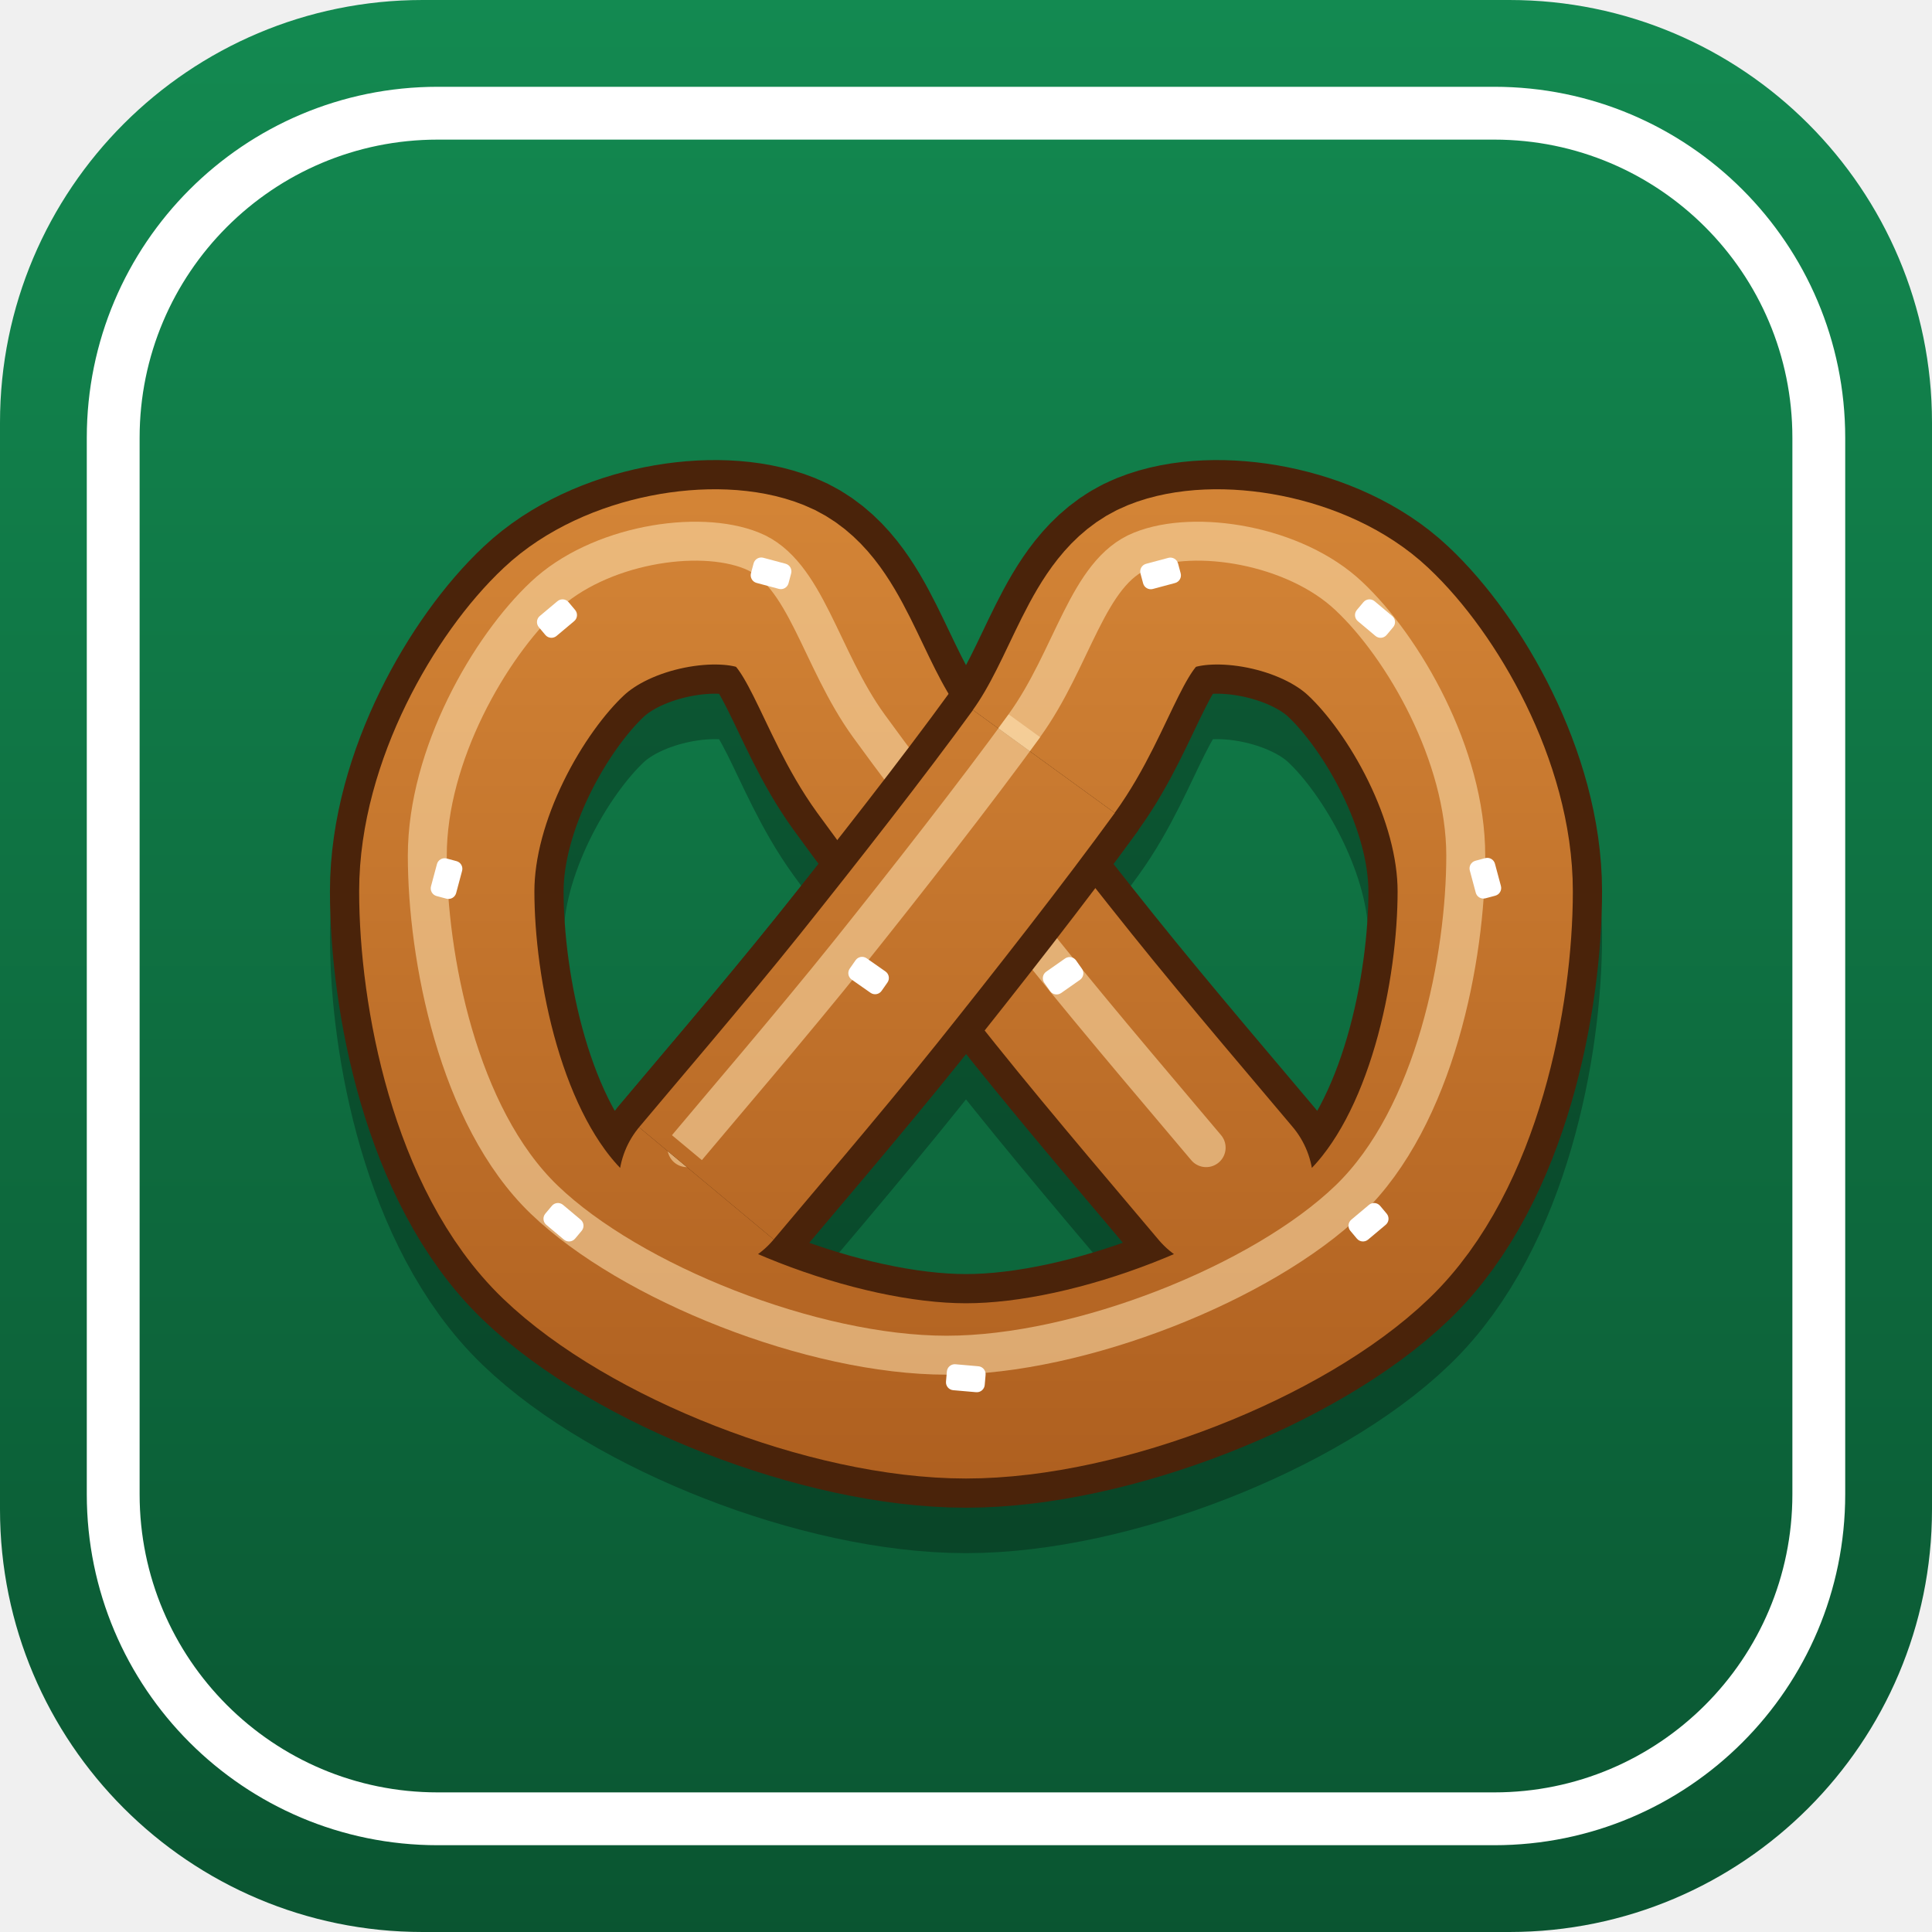
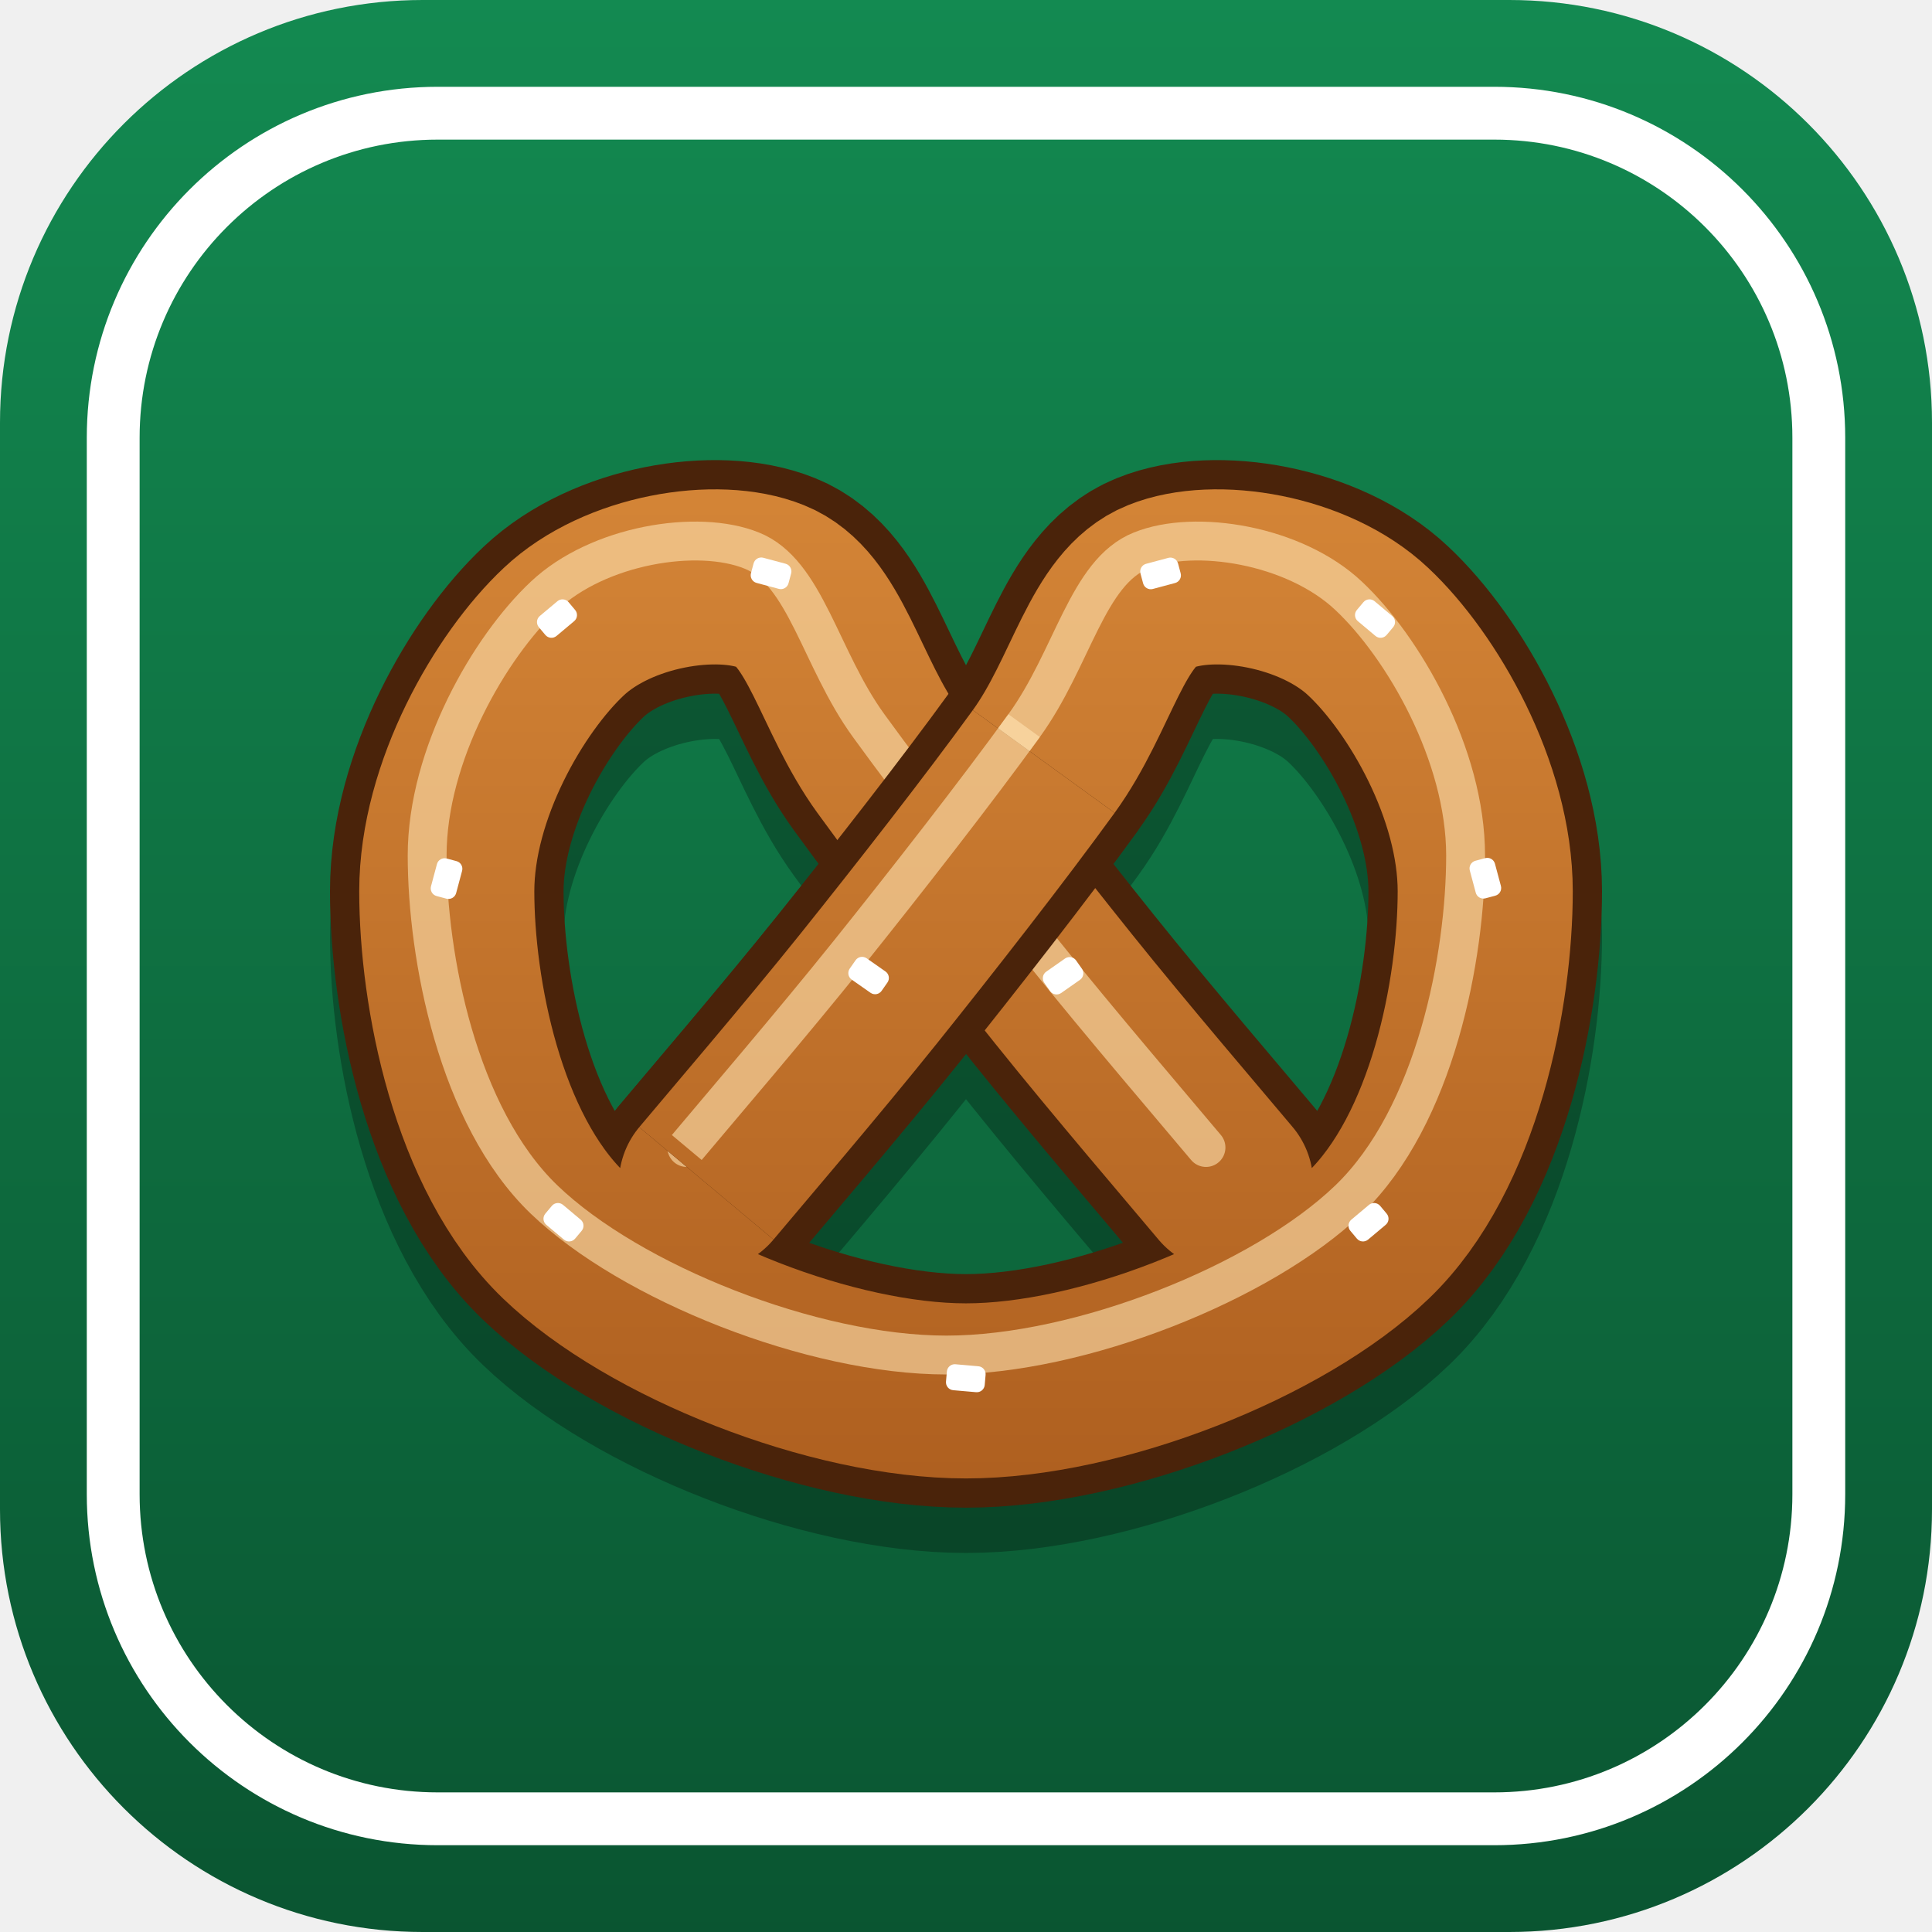
<svg xmlns="http://www.w3.org/2000/svg" viewBox="0 0 512 512">
  <defs>
    <linearGradient id="sign" x1="0" y1="0" x2="0" y2="1">
      <stop offset="0" stop-color="#138a51" />
      <stop offset="1" stop-color="#0a5531" />
    </linearGradient>
-     <linearGradient id="bake" x1="0" y1="-1" x2="0" y2="1" gradientUnits="userSpaceOnUse" gradientTransform="scale(172)">
+     <linearGradient id="bake" x1="0" y1="-172.0" x2="0" y2="172.0" gradientUnits="userSpaceOnUse">
      <stop offset="0" stop-color="#d98a3a" />
      <stop offset="1" stop-color="#a95a1c" />
    </linearGradient>
  </defs>
  <rect width="512" height="512" rx="112" fill="url(#sign)" />
  <rect x="30" y="30" width="452" height="452" rx="86" fill="none" stroke="#fff" stroke-width="14" />
  <g transform="translate(256 262)">
    <g fill="none" stroke-linejoin="round">
-       <path d="M-68.8 51.6C-61.6 43.0 -40.7 18.6 -25.8 0.0C-10.9 -18.6 7.7 -42.4 20.6 -60.2C33.5 -78.0 37.3 -100.9 51.6 -106.6C65.9 -112.4 92.3 -108.1 106.6 -94.6C121.0 -81.1 137.6 -52.5 137.6 -25.8C137.6 0.9 129.6 43.3 106.6 65.4C83.7 87.4 35.5 106.6 0.0 106.6C-35.5 106.6 -83.7 87.4 -106.6 65.4C-129.6 43.3 -137.6 0.9 -137.6 -25.8C-137.6 -52.5 -121.0 -81.1 -106.6 -94.6C-92.3 -108.1 -65.9 -112.4 -51.6 -106.6C-37.3 -100.9 -33.5 -78.0 -20.6 -60.2C-7.7 -42.4 10.9 -18.6 25.8 0.0C40.7 18.6 61.6 43.0 68.8 51.6" stroke="#000" stroke-opacity=".28" stroke-width="61.92" stroke-linecap="round" transform="translate(0 12.04)" />
-       <path d="M-68.8 51.6C-61.6 43.0 -40.7 18.6 -25.8 0.0C-10.9 -18.6 7.7 -42.4 20.6 -60.2C33.5 -78.0 37.3 -100.9 51.6 -106.6C65.9 -112.4 92.3 -108.1 106.6 -94.6C121.0 -81.1 137.6 -52.5 137.6 -25.8C137.6 0.9 129.6 43.3 106.6 65.4C83.7 87.4 35.5 106.6 0.0 106.6C-35.5 106.6 -83.7 87.4 -106.6 65.4C-129.6 43.3 -137.6 0.9 -137.6 -25.8C-137.6 -52.5 -121.0 -81.1 -106.6 -94.6C-92.3 -108.1 -65.9 -112.4 -51.6 -106.6C-37.3 -100.9 -33.5 -78.0 -20.6 -60.2C-7.7 -42.4 10.9 -18.6 25.8 0.0C40.7 18.6 61.6 43.0 68.8 51.6" stroke="#4a230a" stroke-width="61.92" stroke-linecap="round" />
-       <path d="M-68.8 51.6C-61.6 43.0 -40.7 18.6 -25.8 0.0C-10.9 -18.6 7.7 -42.4 20.6 -60.2C33.5 -78.0 37.3 -100.9 51.6 -106.6C65.9 -112.4 92.3 -108.1 106.6 -94.6C121.0 -81.1 137.6 -52.5 137.6 -25.8C137.6 0.9 129.6 43.3 106.6 65.4C83.7 87.4 35.5 106.6 0.0 106.6C-35.5 106.6 -83.7 87.4 -106.6 65.4C-129.6 43.3 -137.6 0.9 -137.6 -25.8C-137.6 -52.5 -121.0 -81.1 -106.6 -94.6C-92.3 -108.1 -65.9 -112.4 -51.6 -106.6C-37.3 -100.9 -33.5 -78.0 -20.6 -60.2C-7.7 -42.4 10.9 -18.6 25.8 0.0C40.7 18.6 61.6 43.0 68.8 51.6" stroke="url(#bake)" stroke-width="46.44" stroke-linecap="round" />
-       <path d="M-68.8 51.6C-61.6 43.0 -40.7 18.6 -25.8 0.0C-10.9 -18.6 7.7 -42.4 20.6 -60.2C33.5 -78.0 37.3 -100.9 51.6 -106.6C65.9 -112.4 92.3 -108.1 106.6 -94.6C121.0 -81.1 137.6 -52.5 137.6 -25.8C137.6 0.9 129.6 43.3 106.6 65.4C83.7 87.4 35.5 106.6 0.0 106.6C-35.5 106.6 -83.7 87.4 -106.6 65.4C-129.6 43.3 -137.6 0.9 -137.6 -25.8C-137.6 -52.5 -121.0 -81.1 -106.6 -94.6C-92.3 -108.1 -65.9 -112.4 -51.6 -106.6C-37.3 -100.9 -33.5 -78.0 -20.6 -60.2C-7.7 -42.4 10.9 -18.6 25.8 0.0C40.7 18.6 61.6 43.0 68.8 51.6" stroke="#ffe2b0" stroke-opacity=".55" stroke-width="10.32" stroke-linecap="round" transform="translate(-5.16 -9.46)" />
-       <path d="M-68.8 51.6C-61.633 43 -40.707 18.633 -25.8 0C-10.893 -18.633 7.74 -42.427 20.64 -60.2" stroke="#4a230a" stroke-width="61.92" stroke-linecap="butt" />
-       <path d="M-68.8 51.6C-61.633 43 -40.707 18.633 -25.8 0C-10.893 -18.633 7.74 -42.427 20.64 -60.2" stroke="url(#bake)" stroke-width="46.44" stroke-linecap="butt" />
-       <path d="M-68.8 51.6C-61.633 43 -40.707 18.633 -25.8 0C-10.893 -18.633 7.74 -42.427 20.64 -60.2" stroke="#ffe2b0" stroke-opacity=".55" stroke-width="10.32" stroke-linecap="butt" transform="translate(-5.16 -9.46)" />
+       <path d="M-68.8 51.6C-61.6 43.0 -40.7 18.6 -25.8 0.0C-10.9 -18.6 7.7 -42.4 20.6 -60.2C33.5 -78.0 37.3 -100.9 51.6 -106.6C65.9 -112.4 92.3 -108.1 106.6 -94.6C121.0 -81.1 137.6 -52.5 137.6 -25.8C137.6 0.9 129.6 43.3 106.6 65.4C83.7 87.4 35.5 106.6 0.0 106.6C-35.5 106.6 -83.7 87.4 -106.6 65.4C-129.6 43.3 -137.6 0.9 -137.6 -25.8C-137.6 -52.5 -121.0 -81.1 -106.6 -94.6C-92.3 -108.1 -65.9 -112.4 -51.6 -106.6C-37.3 -100.9 -33.5 -78.0 -20.6 -60.2C-7.7 -42.4 10.9 -18.6 25.8 0.0C40.7 18.6 61.6 43.0 68.8 51.6" stroke="#000" stroke-opacity="0.28" stroke-width="61.9" stroke-linecap="round" transform="translate(0 12.0)" />
+       <path d="M-68.8 51.6C-61.6 43.0 -40.7 18.6 -25.8 0.0C-10.9 -18.6 7.7 -42.4 20.6 -60.2C33.5 -78.0 37.3 -100.9 51.6 -106.6C65.9 -112.4 92.3 -108.1 106.6 -94.6C121.0 -81.1 137.6 -52.5 137.6 -25.8C137.6 0.9 129.6 43.3 106.6 65.4C83.7 87.4 35.5 106.6 0.0 106.6C-35.5 106.6 -83.7 87.4 -106.6 65.4C-129.6 43.3 -137.6 0.9 -137.6 -25.8C-137.6 -52.5 -121.0 -81.1 -106.6 -94.6C-92.3 -108.1 -65.9 -112.4 -51.6 -106.6C-37.3 -100.9 -33.5 -78.0 -20.6 -60.2C-7.7 -42.4 10.9 -18.6 25.8 0.0C40.7 18.6 61.6 43.0 68.8 51.6" stroke="#4a230a" stroke-width="61.9" stroke-linecap="round" />
+       <path d="M-68.8 51.6C-61.6 43.0 -40.7 18.6 -25.8 0.0C-10.9 -18.6 7.7 -42.4 20.6 -60.2C33.5 -78.0 37.3 -100.9 51.6 -106.6C65.9 -112.4 92.3 -108.1 106.6 -94.6C121.0 -81.1 137.6 -52.5 137.6 -25.8C137.6 0.9 129.6 43.3 106.6 65.4C83.7 87.4 35.5 106.6 0.0 106.6C-35.5 106.6 -83.7 87.4 -106.6 65.4C-129.6 43.3 -137.6 0.9 -137.6 -25.8C-137.6 -52.5 -121.0 -81.1 -106.6 -94.6C-92.3 -108.1 -65.9 -112.4 -51.6 -106.6C-37.3 -100.9 -33.5 -78.0 -20.6 -60.2C-7.7 -42.4 10.9 -18.6 25.8 0.0C40.7 18.6 61.6 43.0 68.8 51.6" stroke="url(#bake)" stroke-width="46.4" stroke-linecap="round" />
+       <path d="M-68.8 51.6C-61.6 43.0 -40.7 18.6 -25.8 0.0C-10.9 -18.6 7.7 -42.4 20.6 -60.2C33.5 -78.0 37.3 -100.9 51.6 -106.6C65.9 -112.4 92.3 -108.1 106.6 -94.6C121.0 -81.1 137.6 -52.5 137.6 -25.8C137.6 0.9 129.6 43.3 106.6 65.4C83.7 87.4 35.5 106.6 0.0 106.6C-35.5 106.6 -83.7 87.4 -106.6 65.4C-129.6 43.3 -137.6 0.9 -137.6 -25.8C-137.6 -52.5 -121.0 -81.1 -106.6 -94.6C-92.3 -108.1 -65.9 -112.4 -51.6 -106.6C-37.3 -100.9 -33.5 -78.0 -20.6 -60.2C-7.7 -42.4 10.9 -18.6 25.8 0.0C40.7 18.6 61.6 43.0 68.8 51.6" stroke="#ffe2b0" stroke-opacity=".6" stroke-width="10.3" stroke-linecap="round" transform="translate(-5.2 -9.5)" />
+       <path d="M-68.8 51.6C-61.6 43.0 -40.7 18.6 -25.8 0.0C-10.9 -18.6 7.7 -42.4 20.6 -60.2" stroke="#4a230a" stroke-width="61.9" stroke-linecap="butt" />
+       <path d="M-68.8 51.6C-61.6 43.0 -40.7 18.6 -25.8 0.0C-10.9 -18.6 7.7 -42.4 20.6 -60.2" stroke="url(#bake)" stroke-width="46.4" stroke-linecap="butt" />
+       <path d="M-68.8 51.6C-61.6 43.0 -40.7 18.6 -25.8 0.0C-10.9 -18.6 7.7 -42.4 20.6 -60.2" stroke="#ffe2b0" stroke-opacity=".6" stroke-width="10.3" stroke-linecap="butt" transform="translate(-5.2 -9.5)" />
      <rect x="-31.0" y="-6.9" width="10.3" height="6.9" rx="2.1" fill="#fff" transform="rotate(35 -25.8 -3.4)" />
      <rect x="46.4" y="-113.5" width="10.3" height="6.9" rx="2.1" fill="#fff" transform="rotate(-15 51.6 -110.1)" />
      <rect x="103.2" y="-101.5" width="10.3" height="6.9" rx="2.1" fill="#fff" transform="rotate(40 108.4 -98.0)" />
      <rect x="132.4" y="-32.7" width="10.3" height="6.9" rx="2.1" fill="#fff" transform="rotate(75 137.6 -29.2)" />
      <rect x="101.5" y="58.5" width="10.3" height="6.9" rx="2.1" fill="#fff" transform="rotate(-40 106.6 61.9)" />
      <rect x="-5.2" y="99.8" width="10.3" height="6.9" rx="2.1" fill="#fff" transform="rotate(5 0.0 103.2)" />
      <rect x="-111.8" y="58.5" width="10.3" height="6.9" rx="2.1" fill="#fff" transform="rotate(40 -106.6 61.9)" />
      <rect x="-142.8" y="-32.7" width="10.3" height="6.9" rx="2.1" fill="#fff" transform="rotate(-75 -137.6 -29.2)" />
      <rect x="-113.5" y="-101.5" width="10.3" height="6.9" rx="2.1" fill="#fff" transform="rotate(-40 -108.4 -98.0)" />
      <rect x="-56.8" y="-113.5" width="10.3" height="6.9" rx="2.1" fill="#fff" transform="rotate(15 -51.6 -110.1)" />
      <rect x="20.6" y="-6.9" width="10.3" height="6.9" rx="2.1" fill="#fff" transform="rotate(-35 25.8 -3.4)" />
    </g>
  </g>
</svg>
